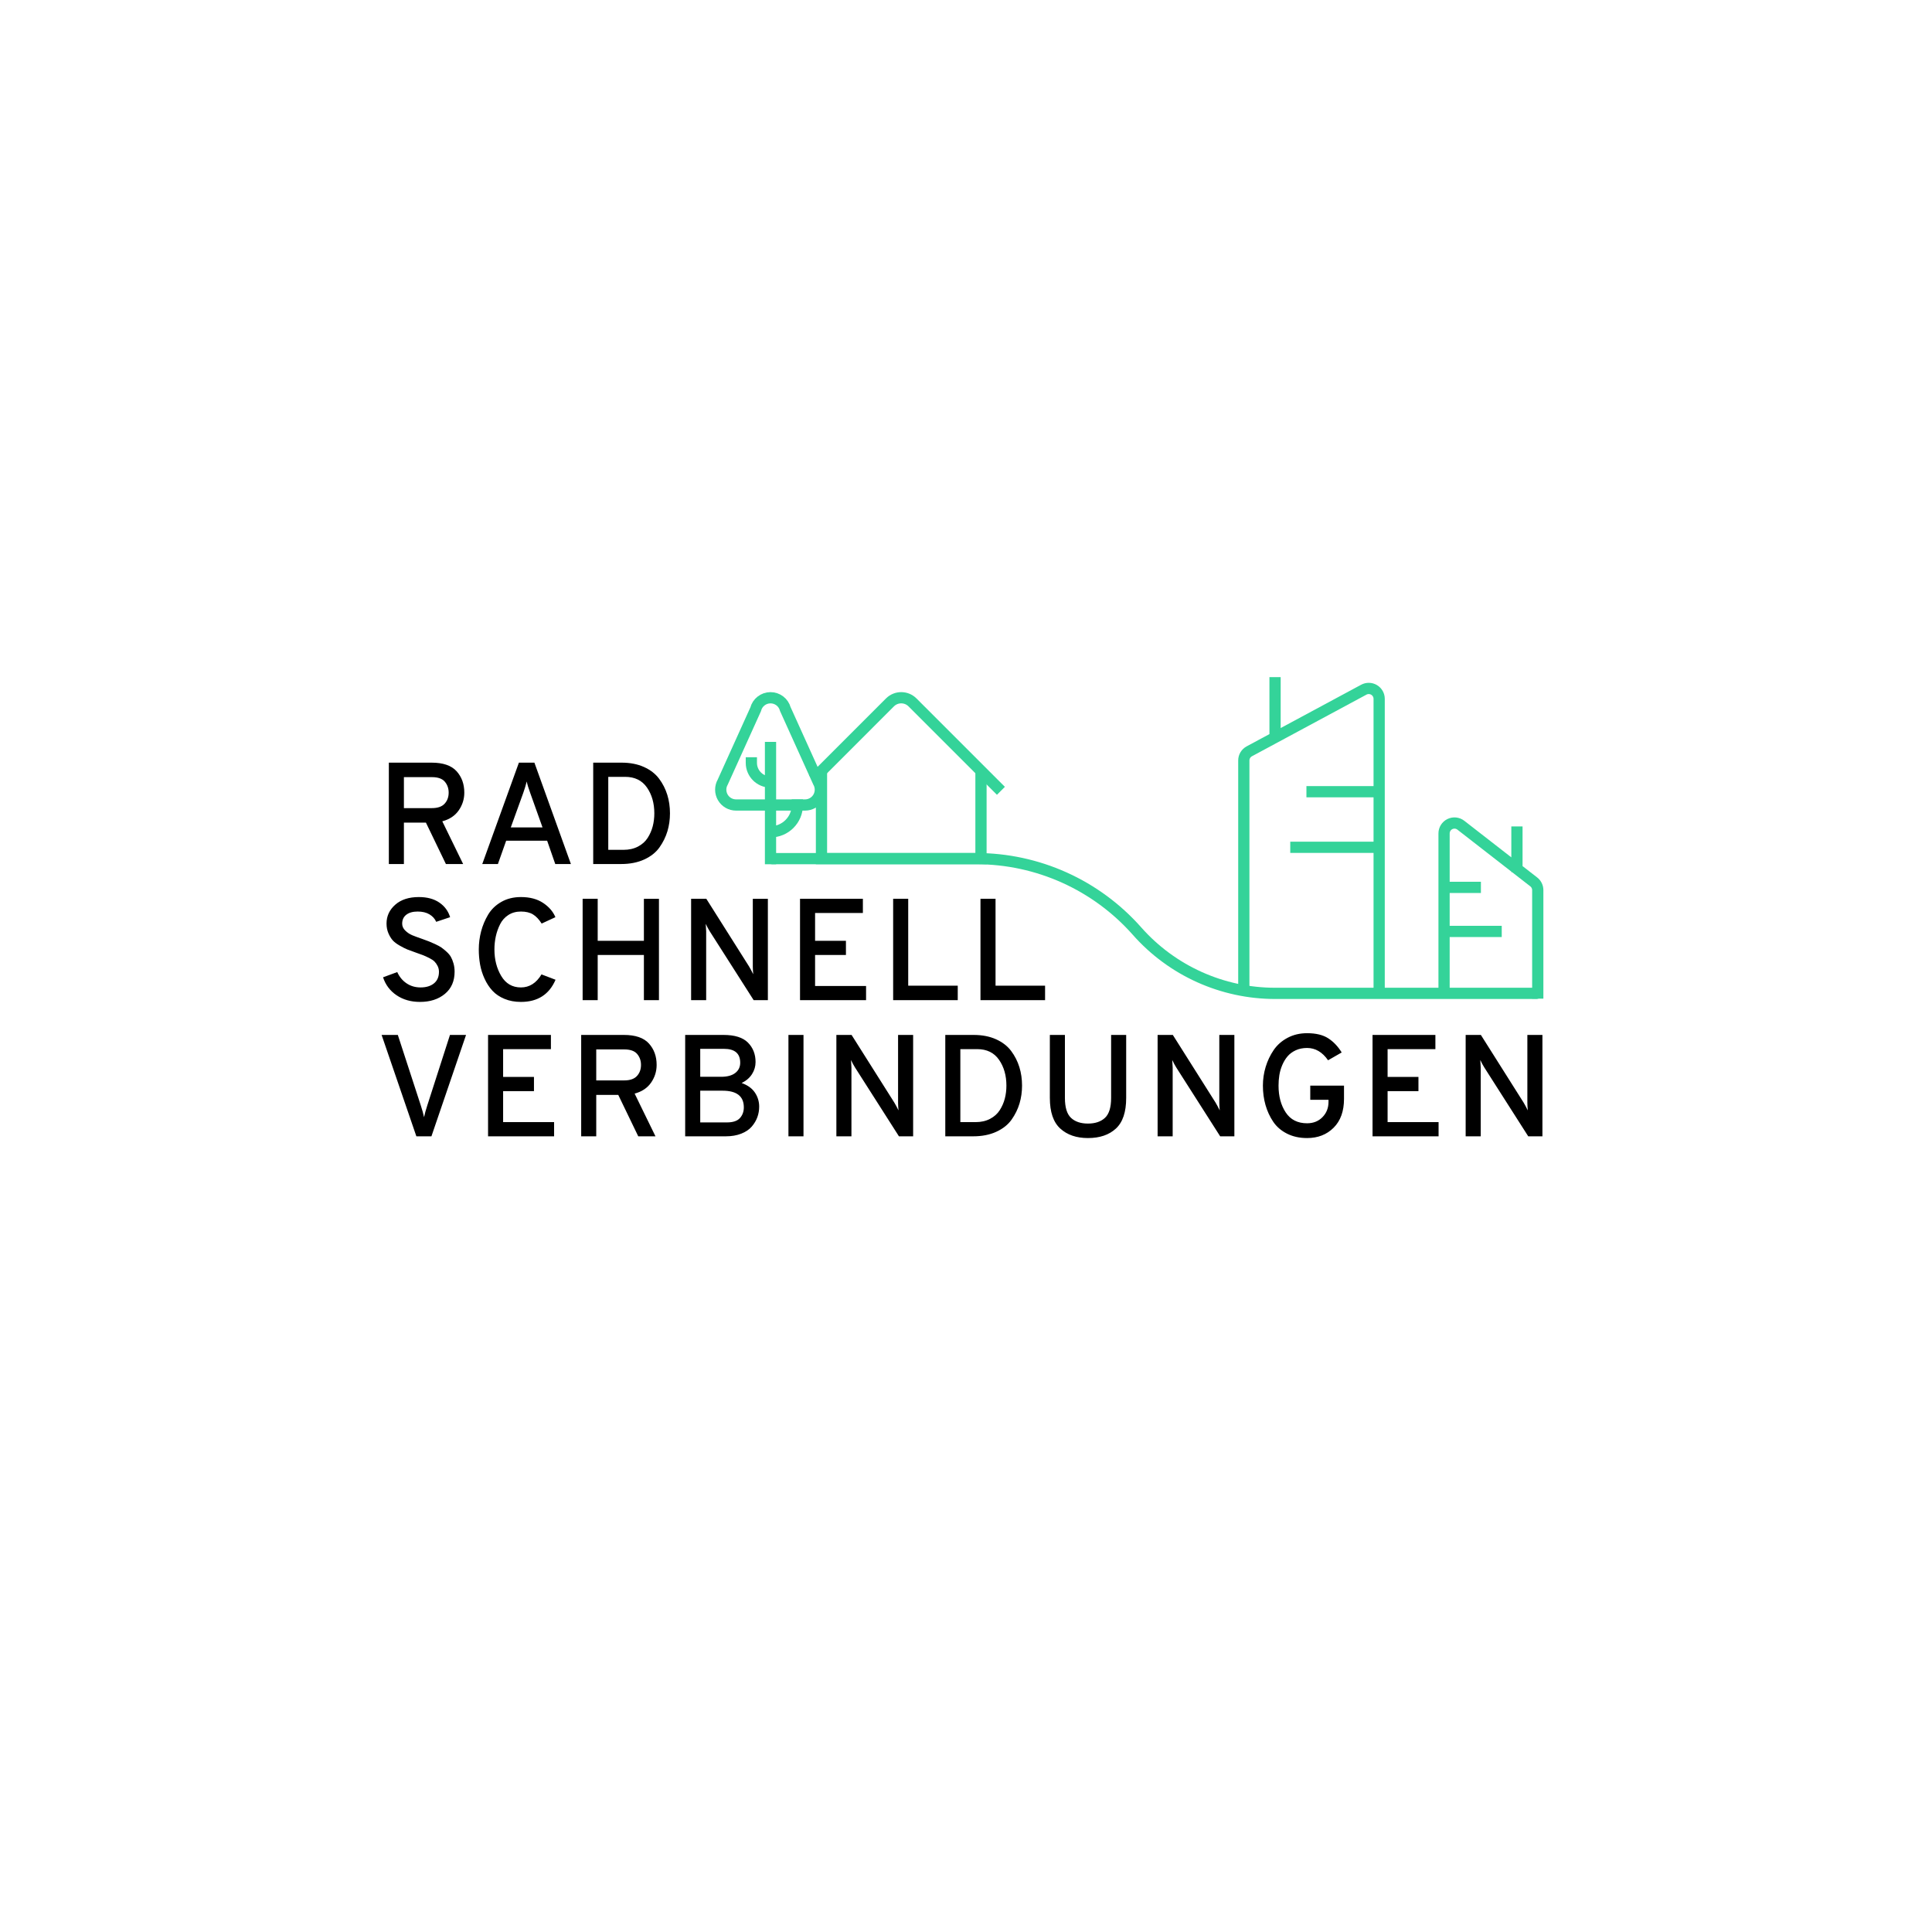
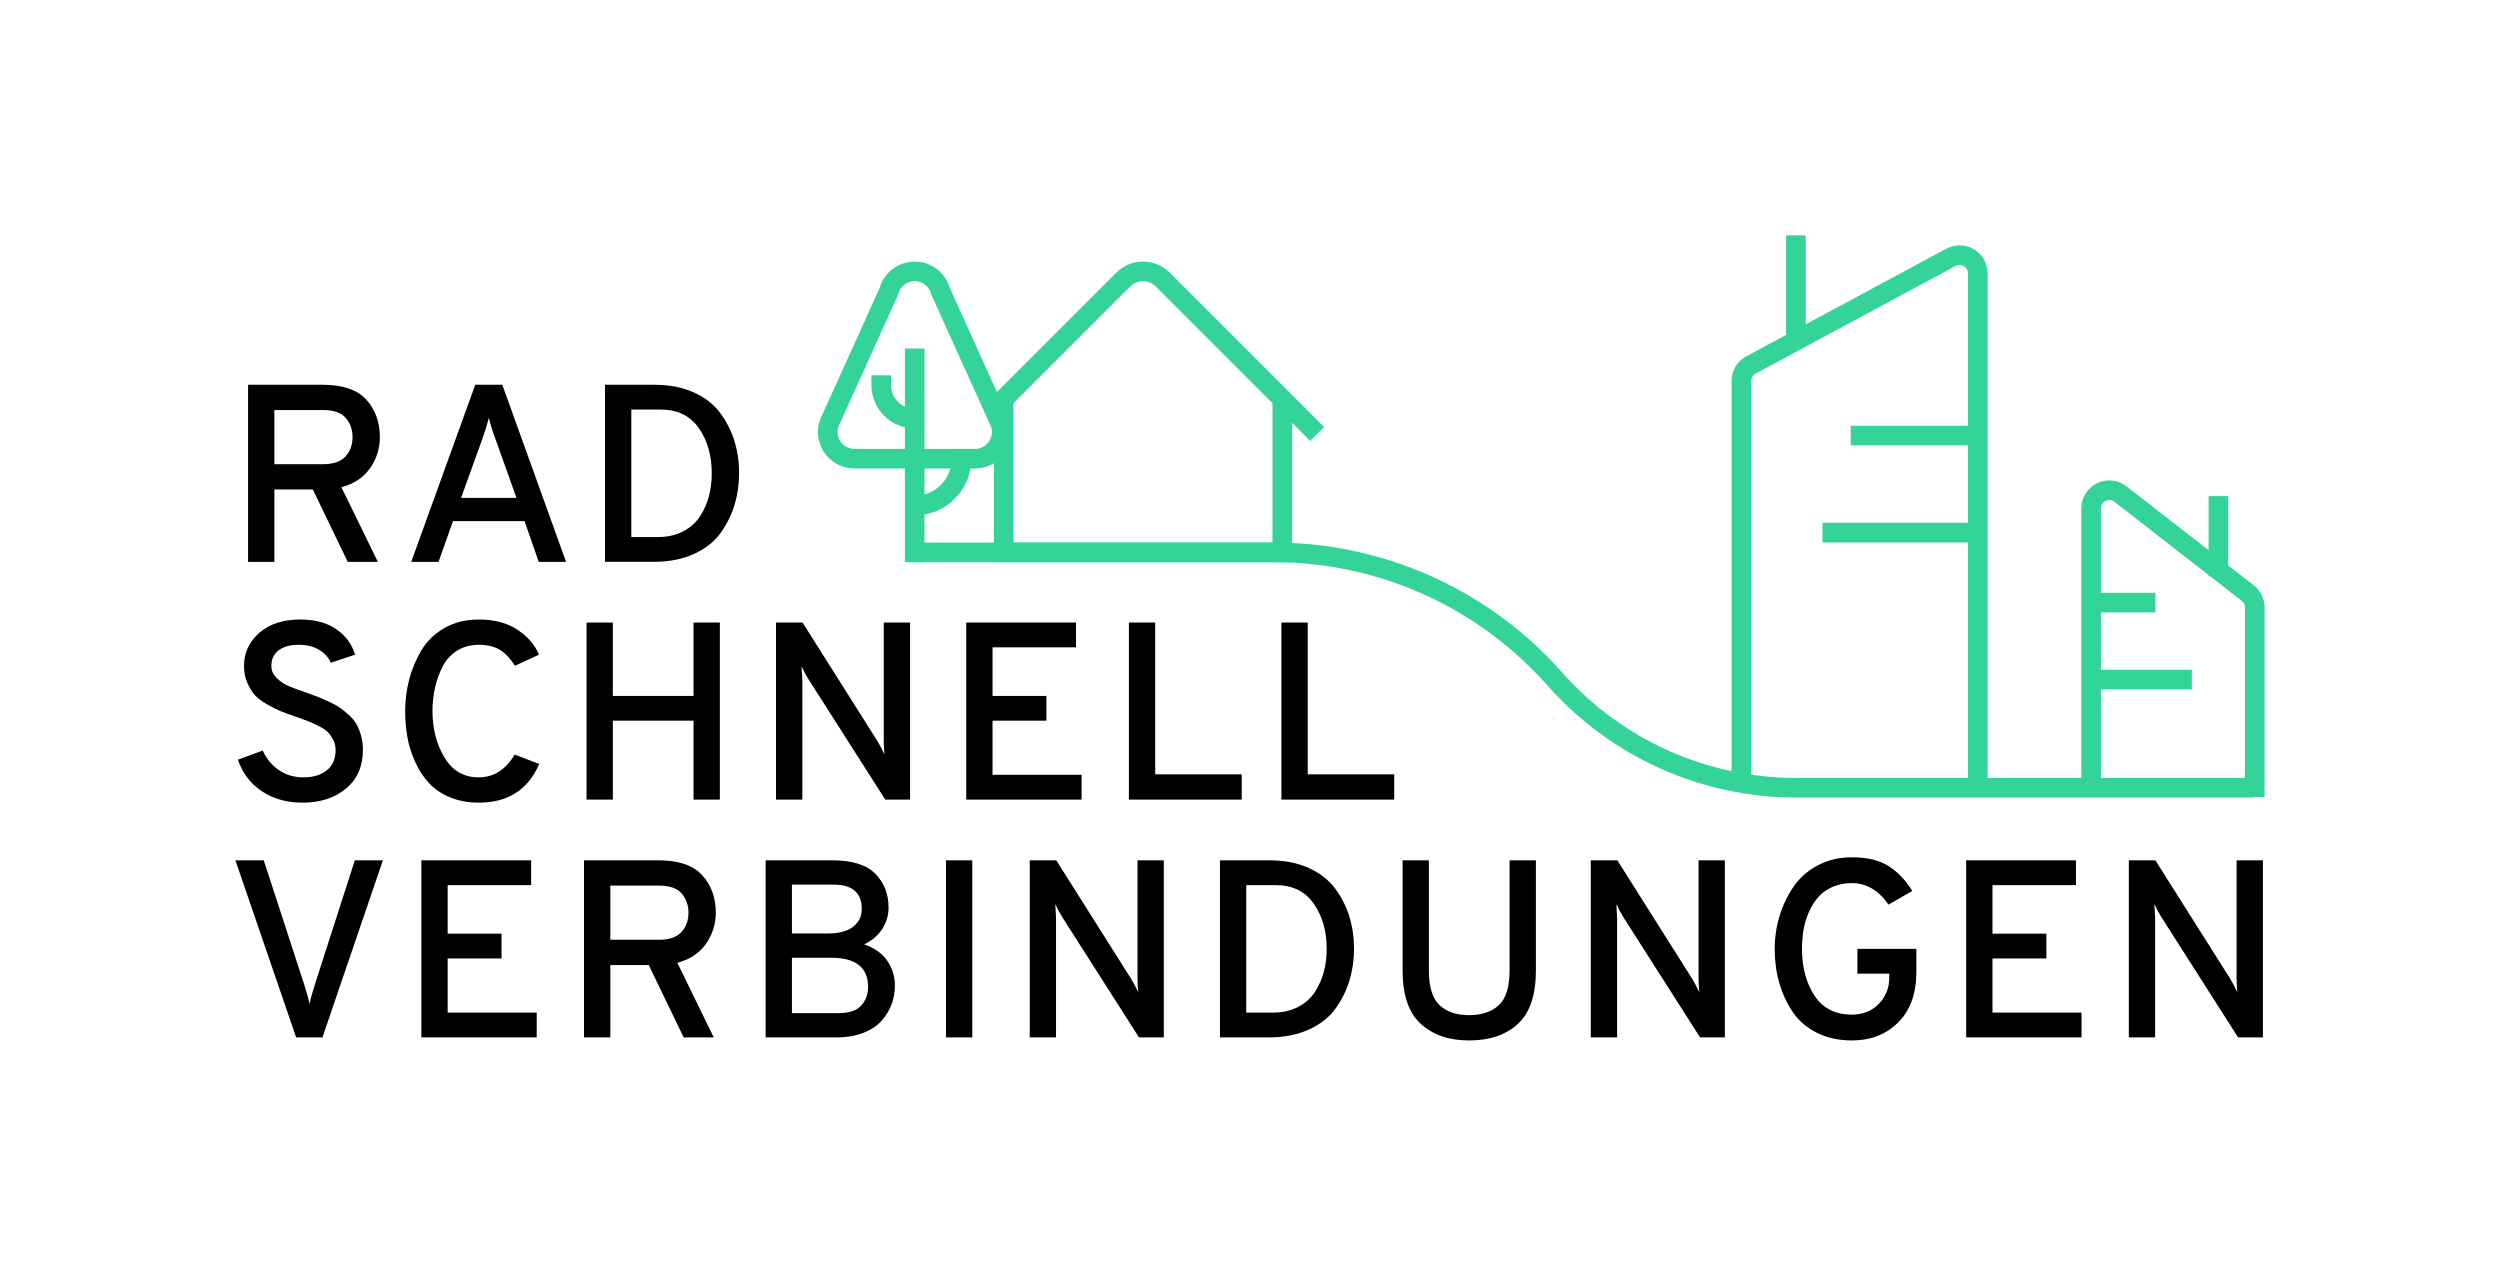
- <svg xmlns="http://www.w3.org/2000/svg" data-name="Ebene 1" width="860" height="860">
+ <svg xmlns="http://www.w3.org/2000/svg" data-name="Ebene 1" width="637.146" height="325.166">
  <g fill="none" stroke="#34d399" stroke-linecap="square" stroke-width="5">
-     <path d="m363.668 345.151 32.48-32.48a7.1 7.1 0 0 1 10.04-.003l.004.004 37.579 37.578" />
-     <path d="M436.67 345.151v37.05h-71v-37.05" />
+     <path d="m253.802 103.729 32.48-32.48a7.1 7.1 0 0 1 10.04-.003l.004.004 37.579 37.578" />
+     <path d="M326.804 103.729v37.05h-71v-37.05" />
  </g>
-   <path d="M173.09 384.611v-45.129h19.018c5.115 0 8.822 1.269 11.121 3.804 2.298 2.536 3.449 5.717 3.449 9.542 0 2.88-.827 5.511-2.482 7.897-1.655 2.385-4.093 4.008-7.317 4.867l9.283 19.02h-7.672l-8.896-18.44h-9.8v18.44h-6.704Zm6.704-24.886h12.443c2.578 0 4.47-.654 5.673-1.966 1.203-1.31 1.806-2.955 1.806-4.931 0-1.892-.57-3.514-1.71-4.868-1.138-1.354-3.062-2.03-5.769-2.03h-12.443v13.795ZM247.165 384.611l-3.61-10.38H225.31l-3.674 10.38h-6.963l16.31-45.129h6.899l16.246 45.129h-6.963Zm-5.673-16.31-5.48-15.344c-.774-2.106-1.29-3.804-1.547-5.094a59.045 59.045 0 0 1-1.547 5.094l-5.545 15.344h14.119ZM264.057 339.482h12.635c3.781 0 7.102.645 9.961 1.935 2.858 1.289 5.103 3.029 6.736 5.221a23.491 23.491 0 0 1 3.643 7.157c.795 2.578 1.194 5.33 1.194 8.252 0 2.793-.377 5.447-1.13 7.961s-1.923 4.9-3.513 7.157-3.858 4.061-6.8 5.415c-2.946 1.354-6.395 2.03-10.349 2.03h-12.377v-45.128Zm13.473 38.81c2.45 0 4.599-.483 6.448-1.45 1.847-.966 3.288-2.256 4.319-3.868a17.807 17.807 0 0 0 2.257-5.157c.471-1.827.709-3.75.709-5.77 0-4.513-1.097-8.35-3.289-11.508-2.192-3.16-5.437-4.739-9.735-4.739h-7.478v32.493h6.77ZM186.95 445.986c-3.997 0-7.457-.977-10.38-2.934-2.923-1.955-4.942-4.63-6.06-8.026l6.32-2.32c.943 2.106 2.32 3.771 4.125 4.996 1.805 1.224 3.889 1.837 6.253 1.837 2.492 0 4.48-.6 5.964-1.805 1.482-1.203 2.224-2.922 2.224-5.157 0-.946-.205-1.816-.613-2.612-.408-.794-.87-1.45-1.385-1.966-.516-.516-1.312-1.041-2.386-1.58-1.074-.536-1.966-.945-2.675-1.224-.71-.28-1.752-.655-3.127-1.129-1.72-.6-3.009-1.073-3.868-1.418-.86-.344-1.988-.913-3.385-1.708-1.397-.795-2.45-1.59-3.16-2.386-.708-.794-1.343-1.837-1.901-3.127s-.838-2.728-.838-4.319c0-3.31 1.29-6.102 3.868-8.38 2.579-2.28 6.082-3.418 10.509-3.418 3.696 0 6.737.817 9.123 2.45 2.384 1.634 3.985 3.803 4.802 6.511l-6.19 2.064c-.602-1.375-1.6-2.483-2.997-3.32s-3.149-1.257-5.254-1.257c-2.15 0-3.836.472-5.06 1.418-1.226.945-1.838 2.278-1.838 3.997 0 1.16.472 2.192 1.418 3.094s1.934 1.57 2.965 1.998c1.033.431 2.6 1.011 4.707 1.742 1.29.473 2.245.828 2.869 1.063.623.236 1.536.635 2.74 1.192 1.203.56 2.128 1.065 2.772 1.516s1.396 1.064 2.256 1.837c.86.773 1.516 1.559 1.967 2.353.451.796.838 1.763 1.16 2.902s.484 2.352.484 3.642c0 4.212-1.44 7.511-4.32 9.896-2.88 2.386-6.576 3.578-11.089 3.578ZM231.886 445.986c-2.708 0-5.148-.451-7.318-1.353-2.17-.903-3.955-2.106-5.35-3.61-1.398-1.505-2.57-3.289-3.514-5.353a26.249 26.249 0 0 1-1.999-6.317 37.796 37.796 0 0 1-.58-6.705c0-2.75.344-5.437 1.031-8.059a28.696 28.696 0 0 1 3.127-7.446c1.397-2.342 3.353-4.233 5.867-5.674 2.514-1.44 5.426-2.159 8.736-2.159 3.954 0 7.242.87 9.864 2.61 2.621 1.742 4.448 3.859 5.48 6.351l-6.124 2.837c-1.162-1.848-2.44-3.201-3.836-4.062-1.398-.859-3.192-1.289-5.384-1.289-2.15 0-4.02.516-5.609 1.547a10.329 10.329 0 0 0-3.674 4.126 22.907 22.907 0 0 0-1.903 5.383 27.227 27.227 0 0 0-.612 5.835c0 4.47 1.01 8.403 3.03 11.798 2.02 3.395 4.942 5.093 8.768 5.093 3.781 0 6.834-1.934 9.155-5.802l6.253 2.386c-2.837 6.575-7.973 9.863-15.408 9.863ZM286.62 445.213v-20.115h-20.566v20.115h-6.704v-45.13h6.704v18.697h20.566v-18.696h6.705v45.129h-6.705ZM341.806 445.213h-6.319l-19.534-30.623c-.602-.946-1.204-2.064-1.806-3.353.13 2.064.194 3.182.194 3.353v30.623h-6.704v-45.13h6.768l19.019 30.108c.473.774 1.097 1.935 1.87 3.482a34.802 34.802 0 0 1-.193-3.417v-30.172h6.705v45.129ZM356.118 445.213v-45.13h27.98v6.32h-21.276v12.377h13.733v6.318h-13.733v13.796h22.694v6.319h-29.398ZM397.572 445.213v-45.13h6.704v38.682h22.05v6.448h-28.754ZM436.446 445.213v-45.13h6.704v38.682h22.05v6.448h-28.754ZM185.339 505.814l-15.473-45.129h7.22l10.25 31.461c.646 1.978 1.118 3.698 1.42 5.158.3-1.46.773-3.18 1.418-5.158l10.122-31.46h7.156l-15.408 45.128h-6.705ZM217.252 505.814v-45.129h27.98v6.319h-21.276v12.378h13.732v6.318h-13.732v13.796h22.693v6.318h-29.397ZM258.705 505.814v-45.129h19.019c5.114 0 8.821 1.269 11.12 3.804 2.299 2.536 3.449 5.717 3.449 9.542 0 2.88-.827 5.512-2.481 7.897-1.656 2.385-4.094 4.008-7.318 4.868l9.283 19.018h-7.671l-8.897-18.438h-9.8v18.438h-6.704Zm6.704-24.885h12.444c2.578 0 4.468-.655 5.672-1.966 1.204-1.31 1.806-2.955 1.806-4.932 0-1.891-.57-3.514-1.709-4.868-1.138-1.354-3.062-2.03-5.77-2.03H265.41v13.796ZM304.994 460.685h17.084c4.986 0 8.607 1.14 10.863 3.417 2.257 2.279 3.385 5.157 3.385 8.639 0 1.935-.527 3.73-1.58 5.384-1.054 1.654-2.59 2.976-4.61 3.965 2.666.945 4.632 2.364 5.9 4.255a11.002 11.002 0 0 1 1.901 6.252c0 1.635-.268 3.192-.805 4.675-.538 1.483-1.365 2.88-2.483 4.19-1.118 1.312-2.674 2.365-4.673 3.16-1.998.796-4.31 1.192-6.931 1.192h-18.05v-45.129Zm15.988 18.632c2.75 0 4.857-.57 6.318-1.708s2.192-2.654 2.192-4.546c0-4.126-2.407-6.188-7.22-6.188h-10.574v12.442h9.285Zm2.578 20.308c2.708 0 4.643-.645 5.803-1.934 1.16-1.29 1.74-2.879 1.74-4.77 0-4.943-3.158-7.415-9.476-7.415h-9.929v14.119h11.862ZM350.96 505.814v-45.129h6.704v45.13h-6.704ZM406.468 505.814h-6.319l-19.534-30.623c-.602-.945-1.204-2.063-1.805-3.352.128 2.063.193 3.181.193 3.352v30.623h-6.704v-45.129h6.768l19.019 30.108c.473.773 1.097 1.934 1.87 3.481a34.802 34.802 0 0 1-.193-3.417v-30.172h6.705v45.13ZM420.78 460.685h12.635c3.781 0 7.102.645 9.96 1.935 2.858 1.289 5.103 3.03 6.737 5.222a23.491 23.491 0 0 1 3.643 7.156c.795 2.578 1.193 5.33 1.193 8.252 0 2.794-.377 5.447-1.129 7.962s-1.924 4.9-3.513 7.156-3.858 4.061-6.801 5.415c-2.946 1.354-6.394 2.031-10.348 2.031H420.78v-45.129Zm13.473 38.81c2.45 0 4.598-.483 6.447-1.45 1.848-.966 3.288-2.256 4.32-3.868a17.807 17.807 0 0 0 2.256-5.157c.472-1.827.71-3.75.71-5.77 0-4.513-1.097-8.349-3.289-11.508-2.192-3.16-5.437-4.738-9.735-4.738h-7.479v32.492h6.77ZM484.282 506.588c-5.115 0-9.219-1.408-12.313-4.223-3.095-2.815-4.643-7.36-4.643-13.636v-28.044h6.705v28.044c0 4.213.903 7.168 2.708 8.865 1.805 1.699 4.32 2.546 7.543 2.546s5.748-.847 7.575-2.546c1.827-1.697 2.74-4.652 2.74-8.865v-28.044h6.705v28.044c0 6.277-1.526 10.822-4.577 13.636-3.052 2.815-7.2 4.223-12.443 4.223ZM549.46 505.814h-6.317l-19.535-30.623c-.602-.945-1.204-2.063-1.805-3.352.129 2.063.193 3.181.193 3.352v30.623h-6.704v-45.129h6.769l19.018 30.108c.473.773 1.097 1.934 1.87 3.481a34.802 34.802 0 0 1-.193-3.417v-30.172h6.705v45.13ZM581.823 506.588c-3.352 0-6.329-.656-8.928-1.966-2.601-1.31-4.654-3.084-6.158-5.32-1.505-2.234-2.642-4.706-3.417-7.414-.773-2.707-1.16-5.585-1.16-8.638 0-2.837.408-5.609 1.225-8.317s1.999-5.2 3.546-7.478c1.547-2.278 3.61-4.105 6.19-5.48 2.578-1.376 5.479-2.063 8.702-2.063 3.954 0 7.103.763 9.445 2.288 2.342 1.526 4.33 3.622 5.963 6.286l-6.06 3.481c-2.536-3.652-5.652-5.48-9.348-5.48-1.891 0-3.578.345-5.06 1.032s-2.698 1.59-3.643 2.708c-.946 1.118-1.73 2.417-2.353 3.9a19.213 19.213 0 0 0-1.29 4.481 29.88 29.88 0 0 0-.354 4.642c0 4.728 1.063 8.703 3.191 11.926 2.127 3.224 5.297 4.835 9.51 4.835 2.793 0 5.081-.912 6.865-2.739 1.784-1.826 2.676-4.094 2.676-6.802v-.902h-8.123v-6.318h15.022v5.867c0 5.502-1.537 9.789-4.61 12.861-3.074 3.073-7.017 4.61-11.83 4.61ZM610.964 505.814v-45.129h27.98v6.319h-21.276v12.378H631.4v6.318h-13.732v13.796h22.693v6.318h-29.397ZM686.587 505.814h-6.318l-19.535-30.623c-.602-.945-1.204-2.063-1.805-3.352.129 2.063.193 3.181.193 3.352v30.623h-6.704v-45.129h6.769l19.018 30.108c.473.773 1.097 1.934 1.87 3.481a34.802 34.802 0 0 1-.193-3.417v-30.172h6.705v45.13Z" />
-   <path d="M343.735 382.2h90.788a95.582 95.582 0 0 1 71.607 32.272h0a82.08 82.08 0 0 0 61.492 27.712h116.23" fill="none" stroke="#34d399" stroke-linecap="round" stroke-linejoin="round" stroke-width="5" />
+   <path d="M63.224 143.189V98.06h19.018c5.115 0 8.822 1.269 11.121 3.804 2.298 2.536 3.449 5.717 3.449 9.542 0 2.88-.827 5.511-2.482 7.897-1.655 2.385-4.093 4.008-7.317 4.867l9.283 19.02h-7.672l-8.896-18.44h-9.8v18.44h-6.704zm6.704-24.886h12.443c2.578 0 4.47-.654 5.673-1.966 1.203-1.31 1.806-2.955 1.806-4.931 0-1.892-.57-3.514-1.71-4.868-1.138-1.354-3.062-2.03-5.769-2.03H69.928Zm67.371 24.886-3.61-10.38h-18.245l-3.674 10.38h-6.963l16.31-45.129h6.899l16.246 45.129zm-5.673-16.31-5.48-15.344c-.774-2.106-1.29-3.804-1.547-5.094a59.045 59.045 0 0 1-1.547 5.094l-5.545 15.344zm22.565-28.819h12.635c3.781 0 7.102.645 9.961 1.935 2.858 1.289 5.103 3.029 6.736 5.221a23.491 23.491 0 0 1 3.643 7.157c.795 2.578 1.194 5.33 1.194 8.252 0 2.793-.377 5.447-1.13 7.961-.753 2.514-1.923 4.9-3.513 7.157-1.59 2.257-3.858 4.061-6.8 5.415-2.946 1.354-6.395 2.03-10.349 2.03h-12.377zm13.473 38.81c2.45 0 4.599-.483 6.448-1.45 1.847-.966 3.288-2.256 4.319-3.868a17.807 17.807 0 0 0 2.257-5.157c.471-1.827.709-3.75.709-5.77 0-4.513-1.097-8.35-3.289-11.508-2.192-3.16-5.437-4.739-9.735-4.739h-7.478v32.493h6.77zm-90.58 67.694c-3.997 0-7.457-.977-10.38-2.934-2.923-1.955-4.942-4.63-6.06-8.026l6.32-2.32c.943 2.106 2.32 3.771 4.125 4.996 1.805 1.224 3.889 1.837 6.253 1.837 2.492 0 4.48-.6 5.964-1.805 1.482-1.203 2.224-2.922 2.224-5.157a5.64 5.64 0 0 0-.613-2.612c-.408-.794-.87-1.45-1.385-1.966-.516-.516-1.312-1.041-2.386-1.58-1.074-.536-1.966-.945-2.675-1.224-.71-.28-1.752-.655-3.127-1.129-1.72-.6-3.009-1.073-3.868-1.418-.86-.344-1.988-.913-3.385-1.708-1.397-.795-2.45-1.59-3.16-2.386-.708-.794-1.343-1.837-1.901-3.127-.558-1.29-.838-2.728-.838-4.319 0-3.31 1.29-6.102 3.868-8.38 2.579-2.28 6.082-3.418 10.509-3.418 3.696 0 6.737.817 9.123 2.45 2.384 1.634 3.985 3.803 4.802 6.511l-6.19 2.064c-.602-1.375-1.6-2.483-2.997-3.32-1.397-.837-3.149-1.257-5.254-1.257-2.15 0-3.836.472-5.06 1.418-1.226.945-1.838 2.278-1.838 3.997 0 1.16.472 2.192 1.418 3.094.946.902 1.934 1.57 2.965 1.998 1.033.431 2.6 1.011 4.707 1.742 1.29.473 2.245.828 2.869 1.063.623.236 1.536.635 2.74 1.192 1.203.56 2.128 1.065 2.772 1.516.644.451 1.396 1.064 2.256 1.837.86.773 1.516 1.559 1.967 2.353.451.796.838 1.763 1.16 2.902.322 1.139.484 2.352.484 3.642 0 4.212-1.44 7.511-4.32 9.896-2.88 2.386-6.576 3.578-11.089 3.578zm44.936 0c-2.708 0-5.148-.451-7.318-1.353-2.17-.903-3.955-2.106-5.35-3.61-1.398-1.505-2.57-3.289-3.514-5.353a26.249 26.249 0 0 1-1.999-6.317 37.796 37.796 0 0 1-.58-6.705c0-2.75.344-5.437 1.031-8.059a28.696 28.696 0 0 1 3.127-7.446c1.397-2.342 3.353-4.233 5.867-5.674 2.514-1.44 5.426-2.159 8.736-2.159 3.954 0 7.242.87 9.864 2.61 2.621 1.742 4.448 3.859 5.48 6.351l-6.124 2.837c-1.162-1.848-2.44-3.201-3.836-4.062-1.398-.859-3.192-1.289-5.384-1.289-2.15 0-4.02.516-5.609 1.547a10.329 10.329 0 0 0-3.674 4.126 22.907 22.907 0 0 0-1.903 5.383 27.227 27.227 0 0 0-.612 5.835c0 4.47 1.01 8.403 3.03 11.798 2.02 3.395 4.942 5.093 8.768 5.093 3.781 0 6.834-1.934 9.155-5.802l6.253 2.386c-2.837 6.575-7.973 9.863-15.408 9.863zm54.734-.773v-20.115h-20.566v20.115h-6.704v-45.13h6.704v18.697h20.566v-18.696h6.705v45.129zm55.186 0h-6.319l-19.534-30.623c-.602-.946-1.204-2.064-1.806-3.353.13 2.064.194 3.182.194 3.353v30.623h-6.704v-45.13h6.768l19.019 30.108c.473.774 1.097 1.935 1.87 3.482a34.802 34.802 0 0 1-.193-3.417v-30.172h6.705zm14.312 0v-45.13h27.98v6.32h-21.276v12.377h13.733v6.318h-13.733v13.796h22.694v6.319zm41.454 0v-45.13h6.704v38.682h22.05v6.448zm38.874 0v-45.13h6.704v38.682h22.05v6.448zM75.473 264.392 60 219.263h7.22l10.25 31.461c.646 1.978 1.118 3.698 1.42 5.158.3-1.46.773-3.18 1.418-5.158l10.122-31.46h7.156l-15.408 45.128zm31.913 0v-45.129h27.98v6.319H114.09v12.378h13.732v6.318H114.09v13.796h22.693v6.318zm41.453 0v-45.129h19.019c5.114 0 8.821 1.269 11.12 3.804 2.299 2.536 3.449 5.717 3.449 9.542 0 2.88-.827 5.512-2.481 7.897-1.656 2.385-4.094 4.008-7.318 4.868l9.283 19.018h-7.671l-8.897-18.438h-9.8v18.438zm6.704-24.885h12.444c2.578 0 4.468-.655 5.672-1.966 1.204-1.31 1.806-2.955 1.806-4.932 0-1.891-.57-3.514-1.709-4.868-1.138-1.354-3.062-2.03-5.77-2.03h-12.442v13.796zm39.585-20.244h17.084c4.986 0 8.607 1.14 10.863 3.417 2.257 2.279 3.385 5.157 3.385 8.639 0 1.935-.527 3.73-1.58 5.384-1.054 1.654-2.59 2.976-4.61 3.965 2.666.945 4.632 2.364 5.9 4.255a11.002 11.002 0 0 1 1.901 6.252c0 1.635-.268 3.192-.805 4.675-.538 1.483-1.365 2.88-2.483 4.19-1.118 1.312-2.674 2.365-4.673 3.16-1.998.796-4.31 1.192-6.931 1.192h-18.05v-45.129zm15.988 18.632c2.75 0 4.857-.57 6.318-1.708 1.461-1.138 2.192-2.654 2.192-4.546 0-4.126-2.407-6.188-7.22-6.188h-10.574v12.442h9.285zm2.578 20.308c2.708 0 4.643-.645 5.803-1.934 1.16-1.29 1.74-2.879 1.74-4.77 0-4.943-3.158-7.415-9.476-7.415h-9.929v14.119zm27.4 6.189v-45.129h6.704v45.13h-6.704zm55.508 0h-6.319l-19.534-30.623c-.602-.945-1.204-2.063-1.805-3.352.128 2.063.193 3.181.193 3.352v30.623h-6.704v-45.129h6.768l19.019 30.108c.473.773 1.097 1.934 1.87 3.481a34.802 34.802 0 0 1-.193-3.417v-30.172h6.705v45.13zm14.312-45.129h12.635c3.781 0 7.102.645 9.96 1.935 2.858 1.289 5.103 3.03 6.737 5.222a23.491 23.491 0 0 1 3.643 7.156c.795 2.578 1.193 5.33 1.193 8.252 0 2.794-.377 5.447-1.129 7.962-.752 2.515-1.924 4.9-3.513 7.156-1.589 2.256-3.858 4.061-6.801 5.415-2.946 1.354-6.394 2.031-10.348 2.031h-12.377zm13.473 38.81c2.45 0 4.598-.483 6.447-1.45 1.848-.966 3.288-2.256 4.32-3.868a17.807 17.807 0 0 0 2.256-5.157c.472-1.827.71-3.75.71-5.77 0-4.513-1.097-8.349-3.289-11.508-2.192-3.16-5.437-4.738-9.735-4.738h-7.479v32.492h6.77zm50.029 7.093c-5.115 0-9.219-1.408-12.313-4.223-3.095-2.815-4.643-7.36-4.643-13.636v-28.044h6.705v28.044c0 4.213.903 7.168 2.708 8.865 1.805 1.699 4.32 2.546 7.543 2.546s5.748-.847 7.575-2.546c1.827-1.697 2.74-4.652 2.74-8.865v-28.044h6.705v28.044c0 6.277-1.526 10.822-4.577 13.636-3.052 2.815-7.2 4.223-12.443 4.223zm65.178-.774h-6.317l-19.535-30.623c-.602-.945-1.204-2.063-1.805-3.352.129 2.063.193 3.181.193 3.352v30.623h-6.704v-45.129h6.769l19.018 30.108c.473.773 1.097 1.934 1.87 3.481a34.802 34.802 0 0 1-.193-3.417v-30.172h6.705v45.13zm32.363.774c-3.352 0-6.329-.656-8.928-1.966-2.601-1.31-4.654-3.084-6.158-5.32-1.505-2.234-2.642-4.706-3.417-7.414-.773-2.707-1.16-5.585-1.16-8.638 0-2.837.408-5.609 1.225-8.317a27.214 27.214 0 0 1 3.546-7.478c1.547-2.278 3.61-4.105 6.19-5.48 2.578-1.376 5.479-2.063 8.702-2.063 3.954 0 7.103.763 9.445 2.288 2.342 1.526 4.33 3.622 5.963 6.286l-6.06 3.481c-2.536-3.652-5.652-5.48-9.348-5.48-1.891 0-3.578.345-5.06 1.032-1.482.687-2.698 1.59-3.643 2.708-.946 1.118-1.73 2.417-2.353 3.9a19.213 19.213 0 0 0-1.29 4.481 29.88 29.88 0 0 0-.354 4.642c0 4.728 1.063 8.703 3.191 11.926 2.127 3.224 5.297 4.835 9.51 4.835 2.793 0 5.081-.912 6.865-2.739 1.784-1.826 2.676-4.094 2.676-6.802v-.902h-8.123v-6.318h15.022v5.867c0 5.502-1.537 9.789-4.61 12.861-3.074 3.073-7.017 4.61-11.83 4.61zm29.141-.774v-45.129h27.98v6.319h-21.276v12.378h13.732v6.318h-13.732v13.796h22.693v6.318zm75.623 0h-6.318l-19.535-30.623c-.602-.945-1.204-2.063-1.805-3.352.129 2.063.193 3.181.193 3.352v30.623h-6.704v-45.129h6.769l19.018 30.108c.473.773 1.097 1.934 1.87 3.481a34.802 34.802 0 0 1-.193-3.417v-30.172h6.705v45.13z" />
+   <path d="M233.869 140.778h90.788a95.582 95.582 0 0 1 71.607 32.272v0a82.08 82.08 0 0 0 61.492 27.712h116.23" fill="none" stroke="#34d399" stroke-linecap="round" stroke-linejoin="round" stroke-width="5" />
+   <path d="M443.799 197.408V97.094a4.622 4.622 0 0 1 2.435-4.078l50.98-27.436a4.634 4.634 0 0 1 6.833 4.066v128.242m70.599 2.728v-45.814c0-1.43-.662-2.78-1.792-3.658l-32.441-25.23a4.628 4.628 0 0 0-7.477 3.658v70.25m-30.959-88.825h-27.806m29.877 24.748h-37.076m-9.269-51.061V62.5m75.233 91.083h13.903m-13.903 19.607h23.172m9.269-28.862V128.94" fill="none" stroke="#34d399" stroke-linecap="square" stroke-width="5" />
  <g fill="none" stroke="#34d399" stroke-linecap="square" stroke-width="5">
-     <path d="M553.665 438.83V338.516a4.622 4.622 0 0 1 2.435-4.078l50.98-27.436a4.634 4.634 0 0 1 6.833 4.066V439.31M684.512 442.038v-45.814c0-1.43-.662-2.78-1.792-3.658l-32.441-25.23a4.628 4.628 0 0 0-7.477 3.658v70.25M611.843 352.419h-27.806M613.914 377.167h-37.076M567.569 326.106v-22.184M642.802 395.005h13.903M642.802 414.612h23.172M675.243 385.75v-15.388" />
-   </g>
-   <g fill="none" stroke="#34d399" stroke-linecap="square" stroke-width="5">
-     <path d="M364.253 348.102a6.822 6.822 0 0 1-5.921 10.232h-30.699a6.822 6.822 0 0 1-5.9-10.232l14.64-32.363a6.822 6.822 0 0 1 13.2-.099l14.68 32.462Z" />
-     <path d="M342.982 370.273c6.594 0 11.938-5.345 11.938-11.939M342.982 332.742v49.459M342.982 348.102a8.527 8.527 0 0 1-8.527-8.528" />
+     <path d="M254.387 106.68a6.822 6.822 0 0 1-5.921 10.232h-30.699a6.822 6.822 0 0 1-5.9-10.232l14.64-32.363a6.822 6.822 0 0 1 13.2-.099z" />
+     <path d="M233.116 128.851c6.594 0 11.938-5.345 11.938-11.939M233.116 91.32v49.459m0-34.099a8.527 8.527 0 0 1-8.527-8.528" />
  </g>
</svg>
